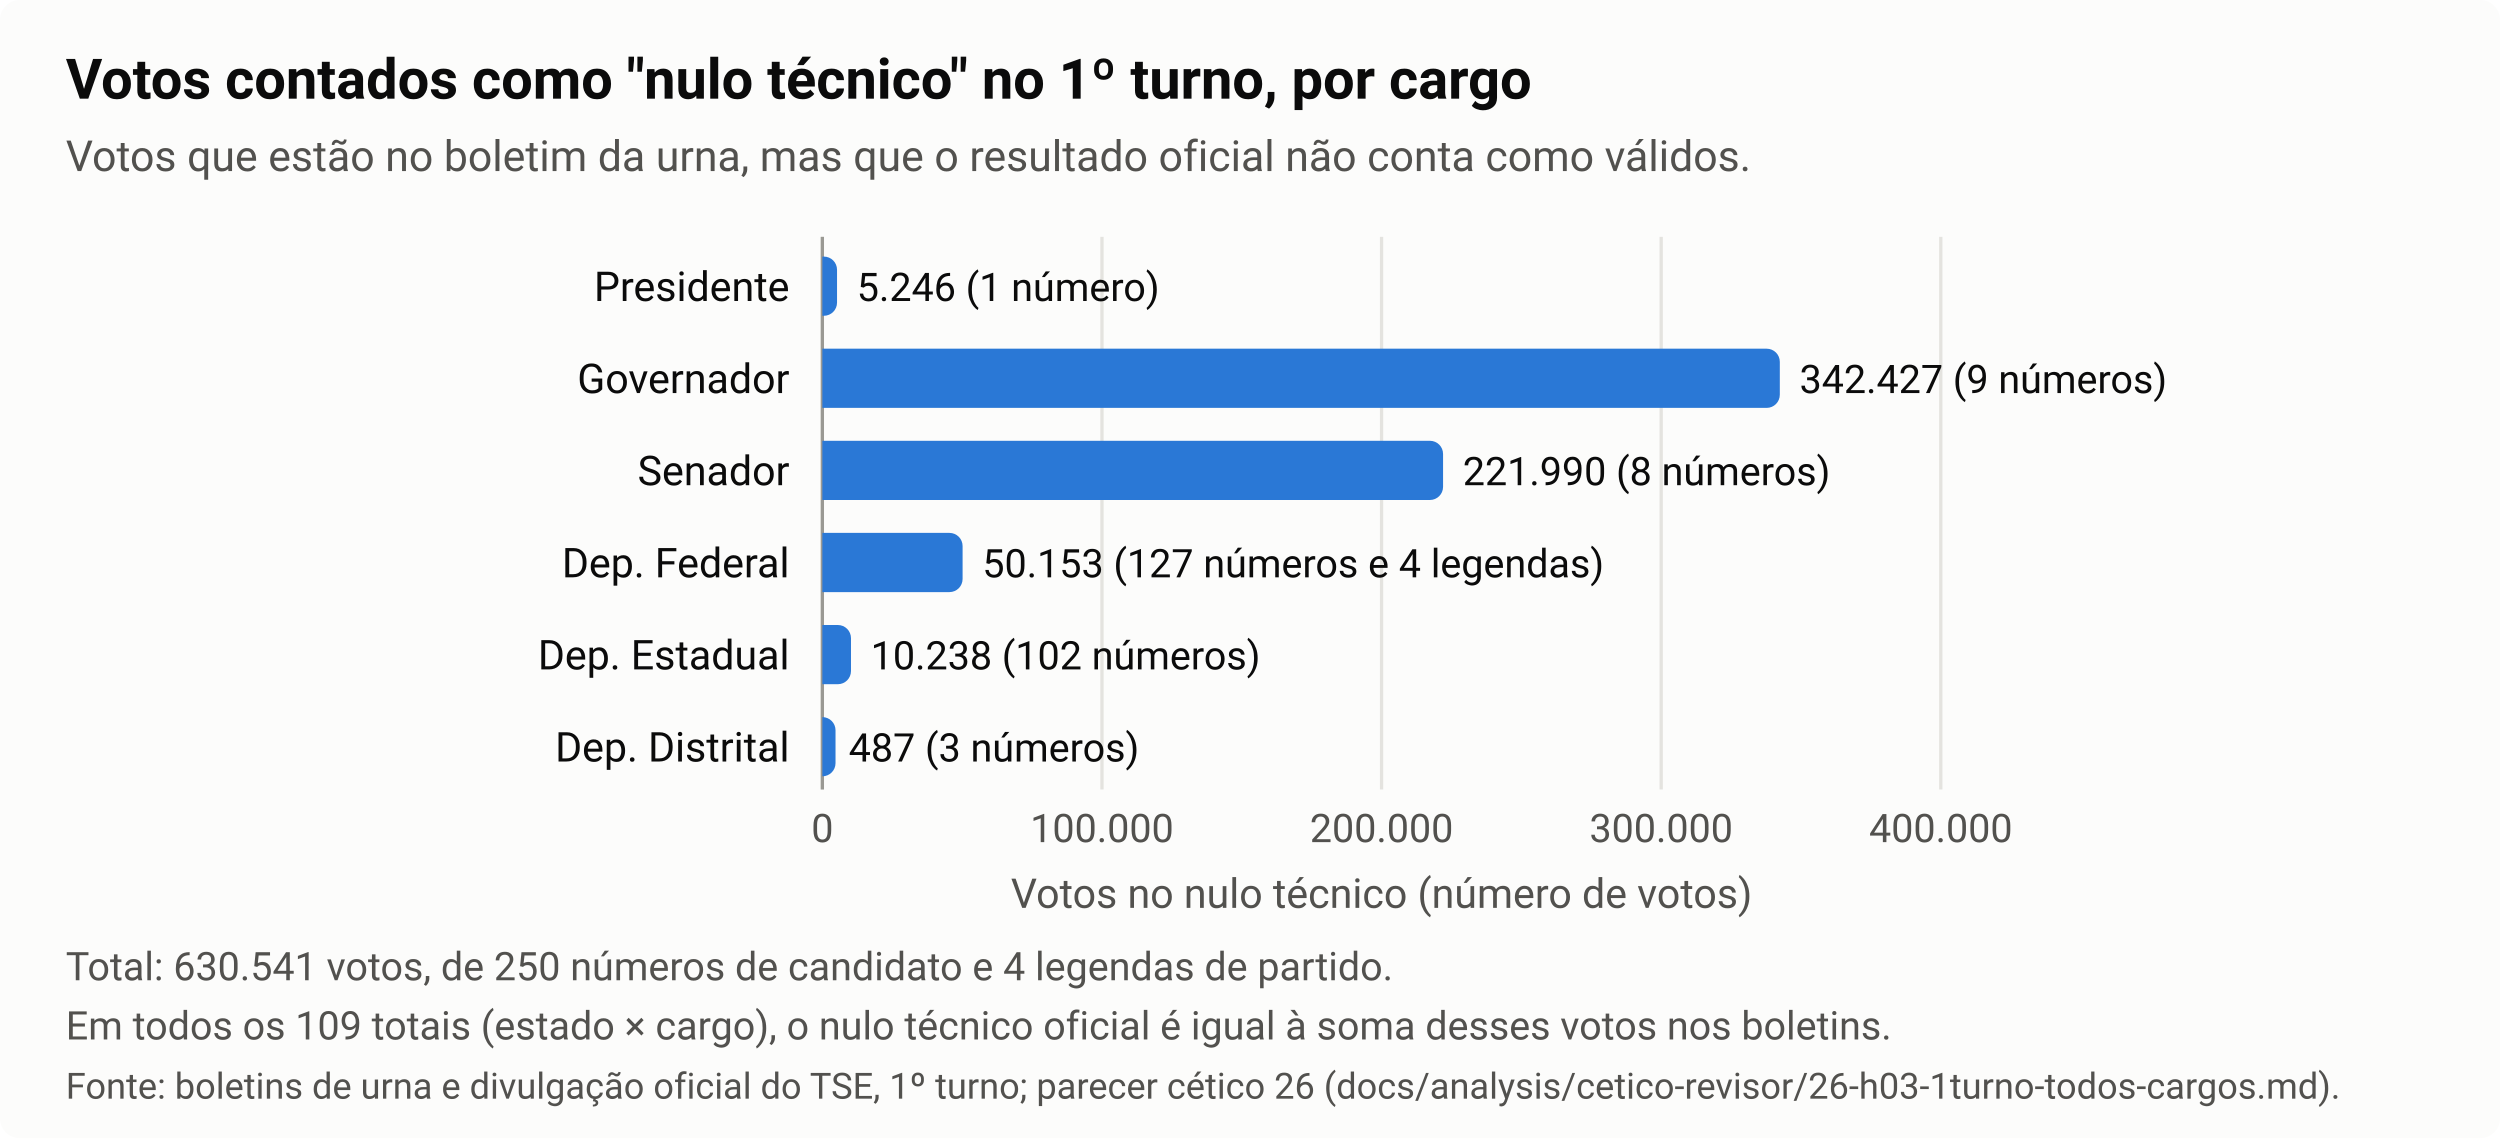
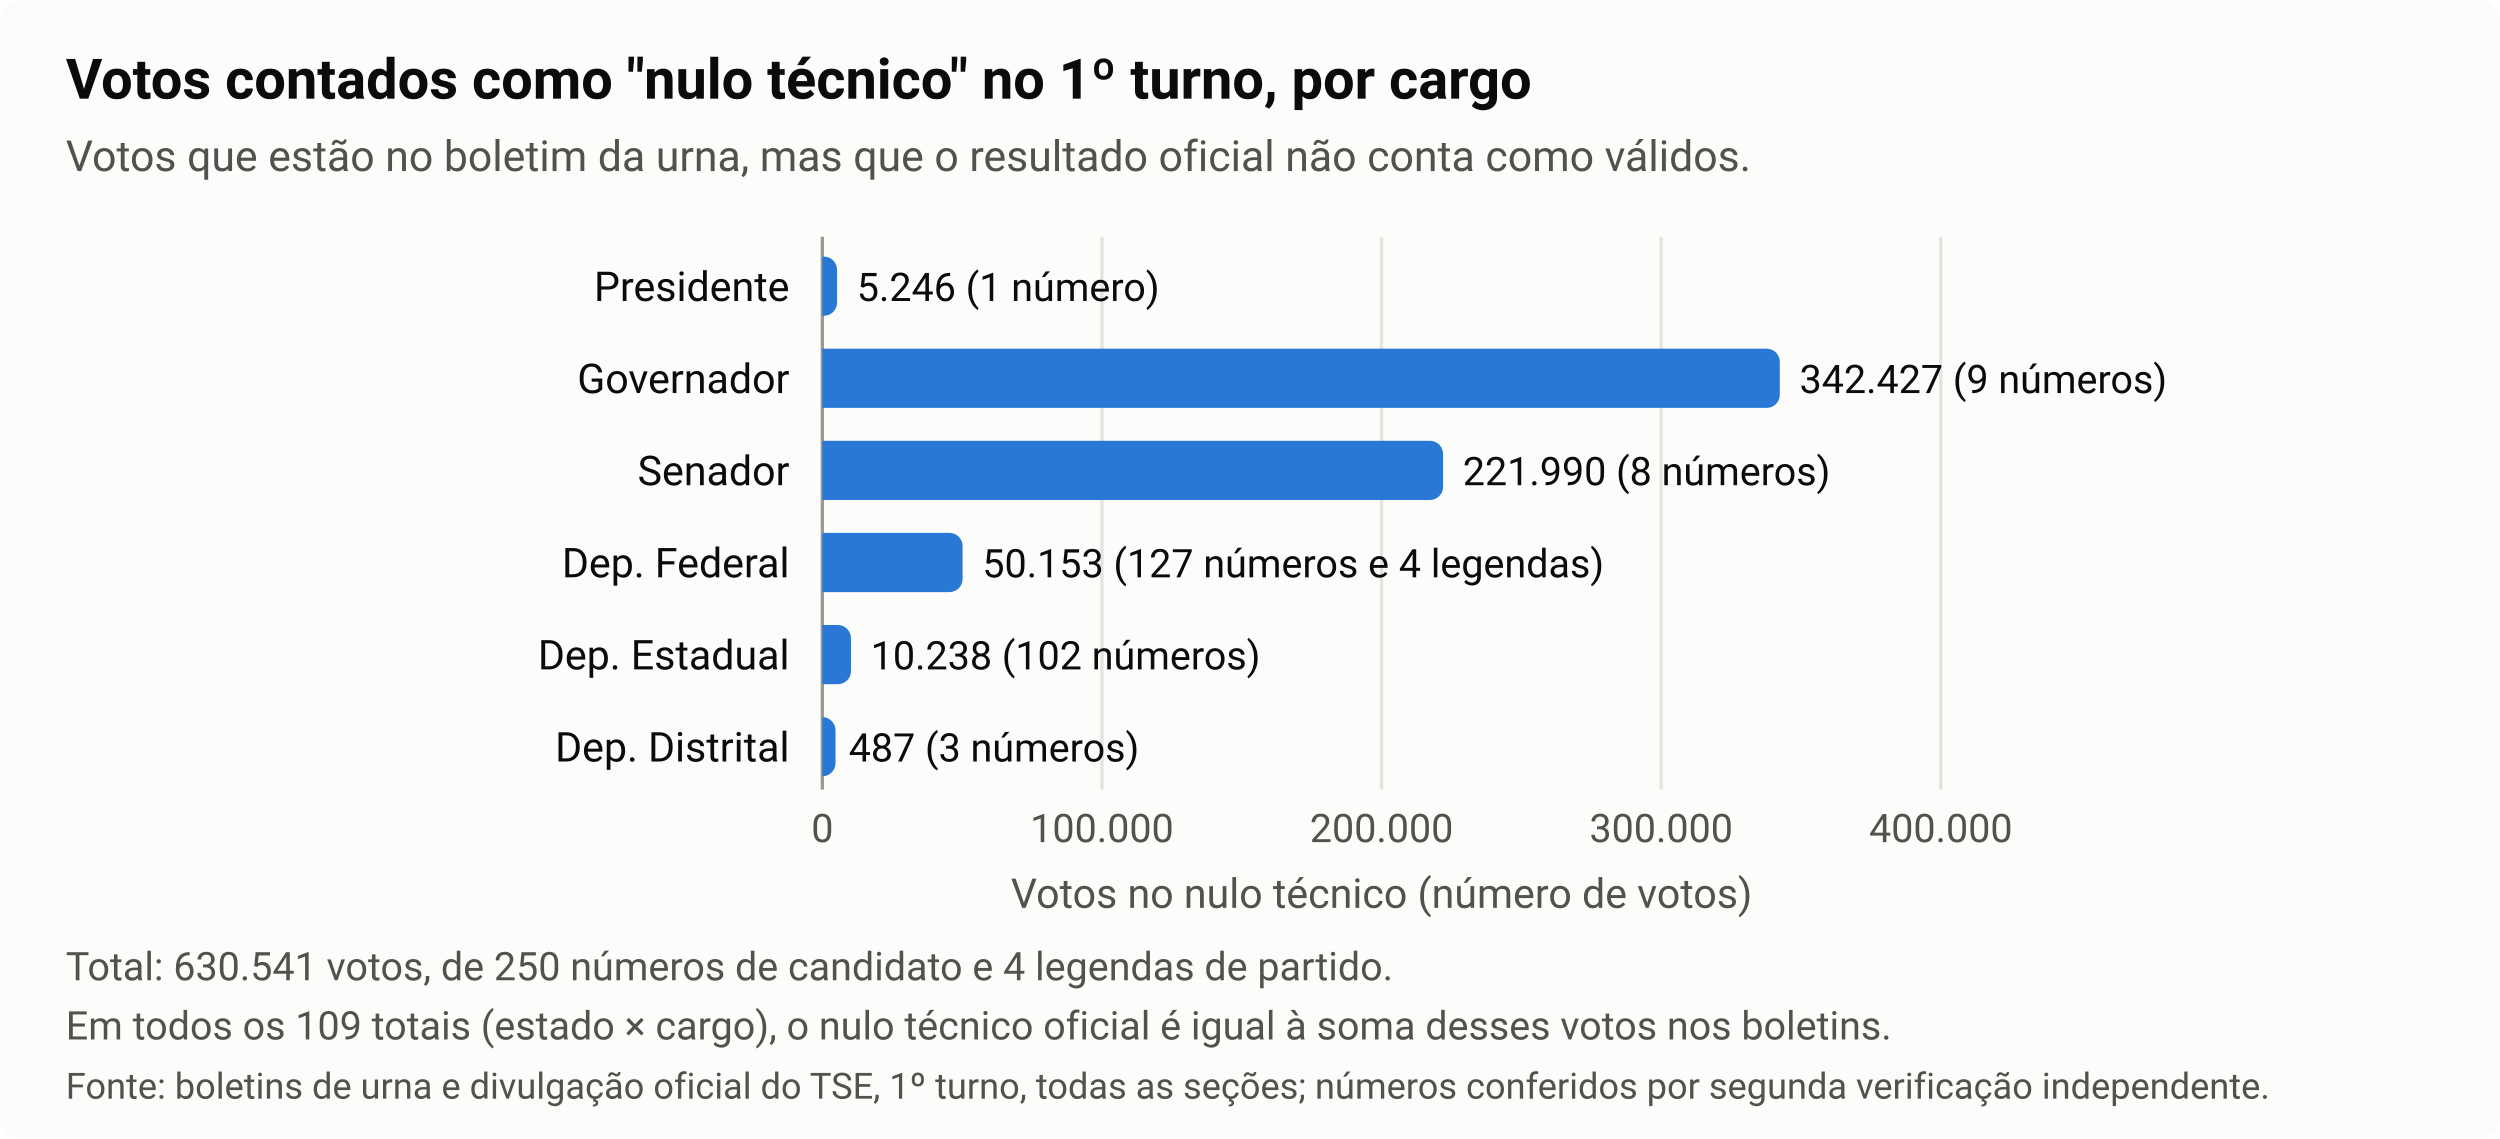
<svg xmlns="http://www.w3.org/2000/svg" viewBox="0 0 760 346" width="760" height="346" role="img" aria-labelledby="titulo desc">
  <style>
  .fundo{fill:#fcfcfb}.t1{fill:#0b0b0b}.t2{fill:#52514e}.grade{stroke:#e4e3df}.eixo{stroke:#9a9993}.ref{stroke:#52514e}
  .s0{fill:#2a78d6}.s1{fill:#eb6834}.a0{stroke:#2a78d6}
  text{font-family:system-ui,-apple-system,'Segoe UI',Roboto,Arial,sans-serif}
  @media (prefers-color-scheme:dark){.fundo{fill:#1a1a19}.t1{fill:#f0efec}.t2{fill:#c3c2b7}.grade{stroke:#383835}.eixo{stroke:#6d6c66}.ref{stroke:#c3c2b7}.s0{fill:#3987e5}.s1{fill:#d95926}.a0{stroke:#3987e5}}
</style>
  <rect class="fundo" width="760" height="346" rx="6" />
  <text class="t1" x="20" y="30" font-size="17" font-weight="600">Votos contados como "nulo técnico" no 1º turno, por cargo</text>
  <text class="t2" x="20" y="52" font-size="13">Votos que estão no boletim da urna, mas que o resultado oficial não conta como válidos.</text>
  <line class="grade" x1="250" x2="250" y1="72" y2="240" stroke-width="1" />
  <text class="t2" x="250" y="256" font-size="12" text-anchor="middle">0</text>
  <line class="grade" x1="335" x2="335" y1="72" y2="240" stroke-width="1" />
  <text class="t2" x="335" y="256" font-size="12" text-anchor="middle">100.000</text>
  <line class="grade" x1="420" x2="420" y1="72" y2="240" stroke-width="1" />
  <text class="t2" x="420" y="256" font-size="12" text-anchor="middle">200.000</text>
  <line class="grade" x1="505" x2="505" y1="72" y2="240" stroke-width="1" />
  <text class="t2" x="505" y="256" font-size="12" text-anchor="middle">300.000</text>
  <line class="grade" x1="590" x2="590" y1="72" y2="240" stroke-width="1" />
  <text class="t2" x="590" y="256" font-size="12" text-anchor="middle">400.000</text>
  <line class="eixo" x1="250" x2="250" y1="72" y2="240" stroke-width="1" />
  <text class="t1" x="240" y="91.5" font-size="12.5" text-anchor="end">Presidente</text>
  <path class="s0" d="M250,78h0.459a4,4 0 0 1 4,4v10a4,4 0 0 1 -4,4h-0.459z" />
  <text class="t1" x="260.459" y="91.5" font-size="12">5.246 (1 número)</text>
  <text class="t1" x="240" y="119.5" font-size="12.5" text-anchor="end">Governador</text>
  <path class="s0" d="M250,106h287.063a4,4 0 0 1 4,4v10a4,4 0 0 1 -4,4h-287.063z" />
  <text class="t1" x="547.063" y="119.5" font-size="12">342.427 (9 números)</text>
  <text class="t1" x="240" y="147.5" font-size="12.5" text-anchor="end">Senador</text>
  <path class="s0" d="M250,134h184.692a4,4 0 0 1 4,4v10a4,4 0 0 1 -4,4h-184.692z" />
  <text class="t1" x="444.692" y="147.5" font-size="12">221.990 (8 números)</text>
  <text class="t1" x="240" y="175.5" font-size="12.5" text-anchor="end">Dep. Federal</text>
  <path class="s0" d="M250,162h38.63a4,4 0 0 1 4,4v10a4,4 0 0 1 -4,4h-38.63z" />
  <text class="t1" x="298.63" y="175.5" font-size="12">50.153 (127 números e 4 legendas)</text>
  <text class="t1" x="240" y="203.5" font-size="12.5" text-anchor="end">Dep. Estadual</text>
  <path class="s0" d="M250,190h4.702a4,4 0 0 1 4,4v10a4,4 0 0 1 -4,4h-4.702z" />
  <text class="t1" x="264.702" y="203.5" font-size="12">10.238 (102 números)</text>
  <text class="t1" x="240" y="231.5" font-size="12.5" text-anchor="end">Dep. Distrital</text>
  <path class="s0" d="M250,218h0a4,4 0 0 1 4,4v10a4,4 0 0 1 -4,4h0z" />
  <text class="t1" x="258" y="231.5" font-size="12">487 (3 números)</text>
  <text class="t2" x="420" y="276" font-size="12.5" text-anchor="middle">Votos no nulo técnico (número de votos)</text>
  <text class="t2" x="20" y="298" font-size="12">Total: 630.541 votos, de 250 números de candidato e 4 legendas de partido.</text>
  <text class="t2" x="20" y="316" font-size="12">Em todos os 109 totais (estado × cargo), o nulo técnico oficial é igual à soma desses votos nos boletins.</text>
-   <text class="t2" x="20" y="334" font-size="11">Fonte: boletins de urna e divulgação oficial do TSE, 1º turno; parecer cético 26 (docs/analysis/cetico-revisor/26-h03-1turno-todos-cargos.md).</text>
+   <text class="t2" x="20" y="334" font-size="11">Fonte: boletins de urna e divulgação oficial do TSE, 1º turno, todas as seções; números conferidos por segunda verificação independente.</text>
</svg>
